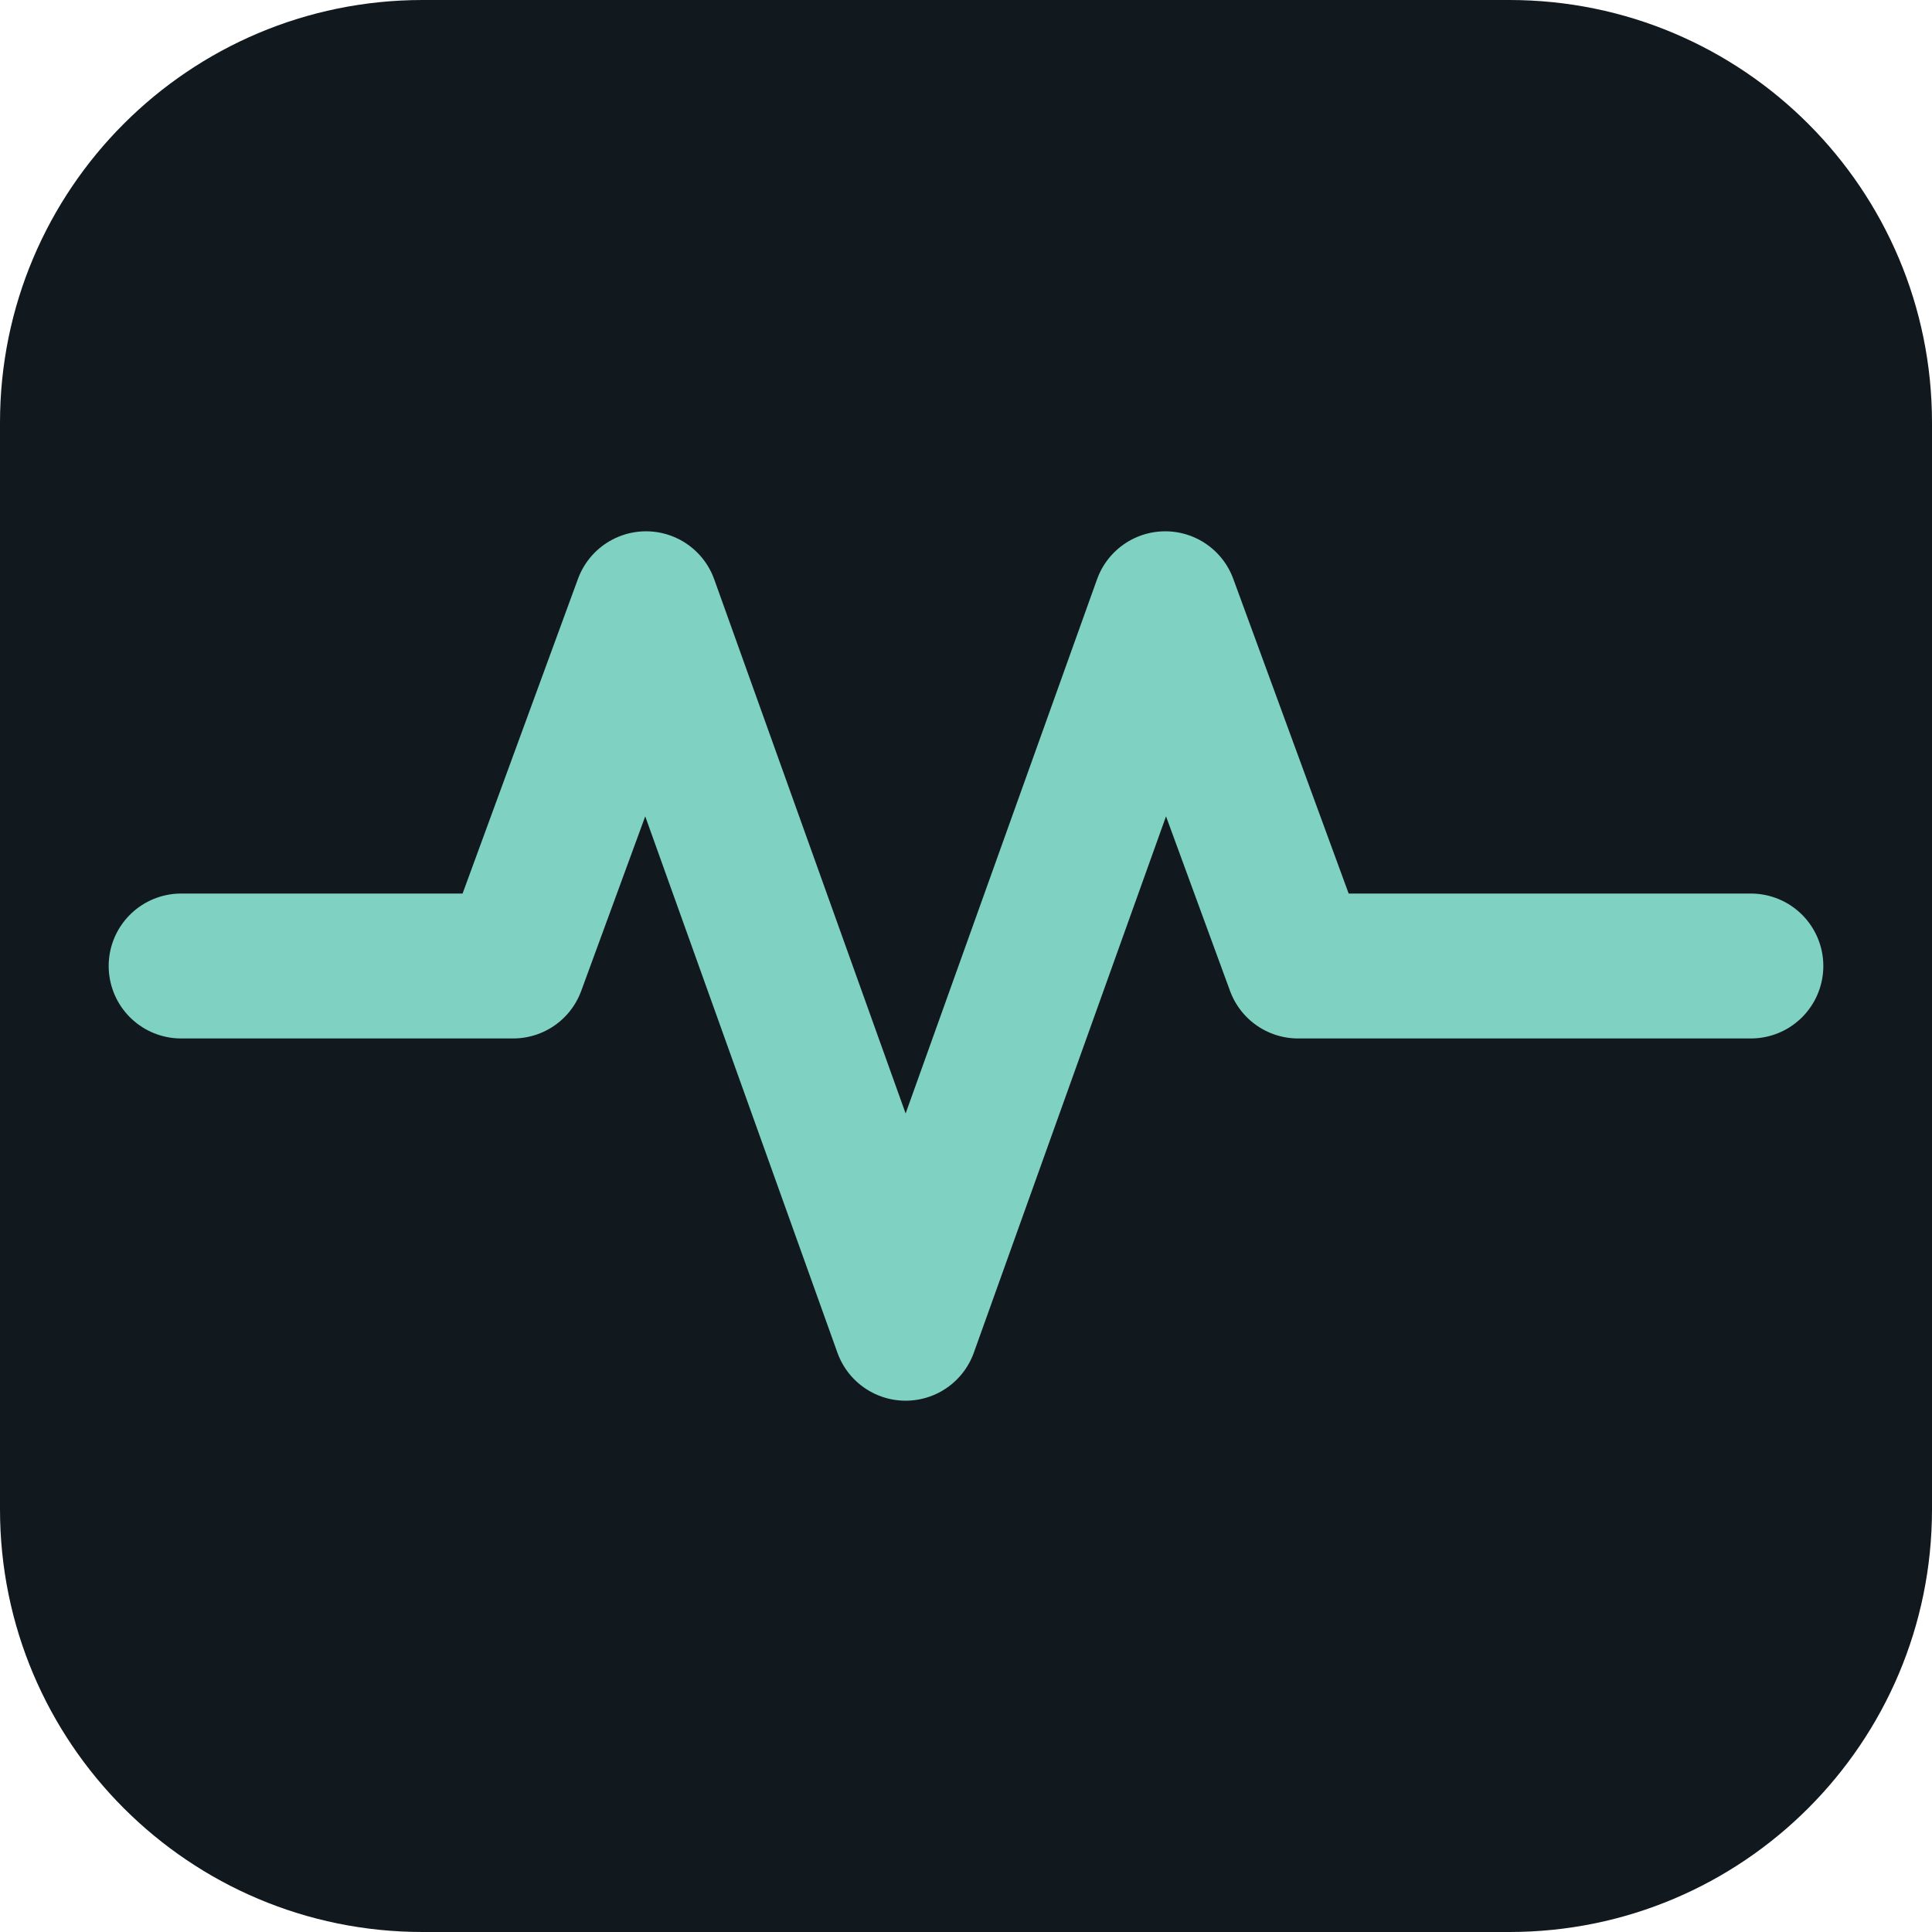
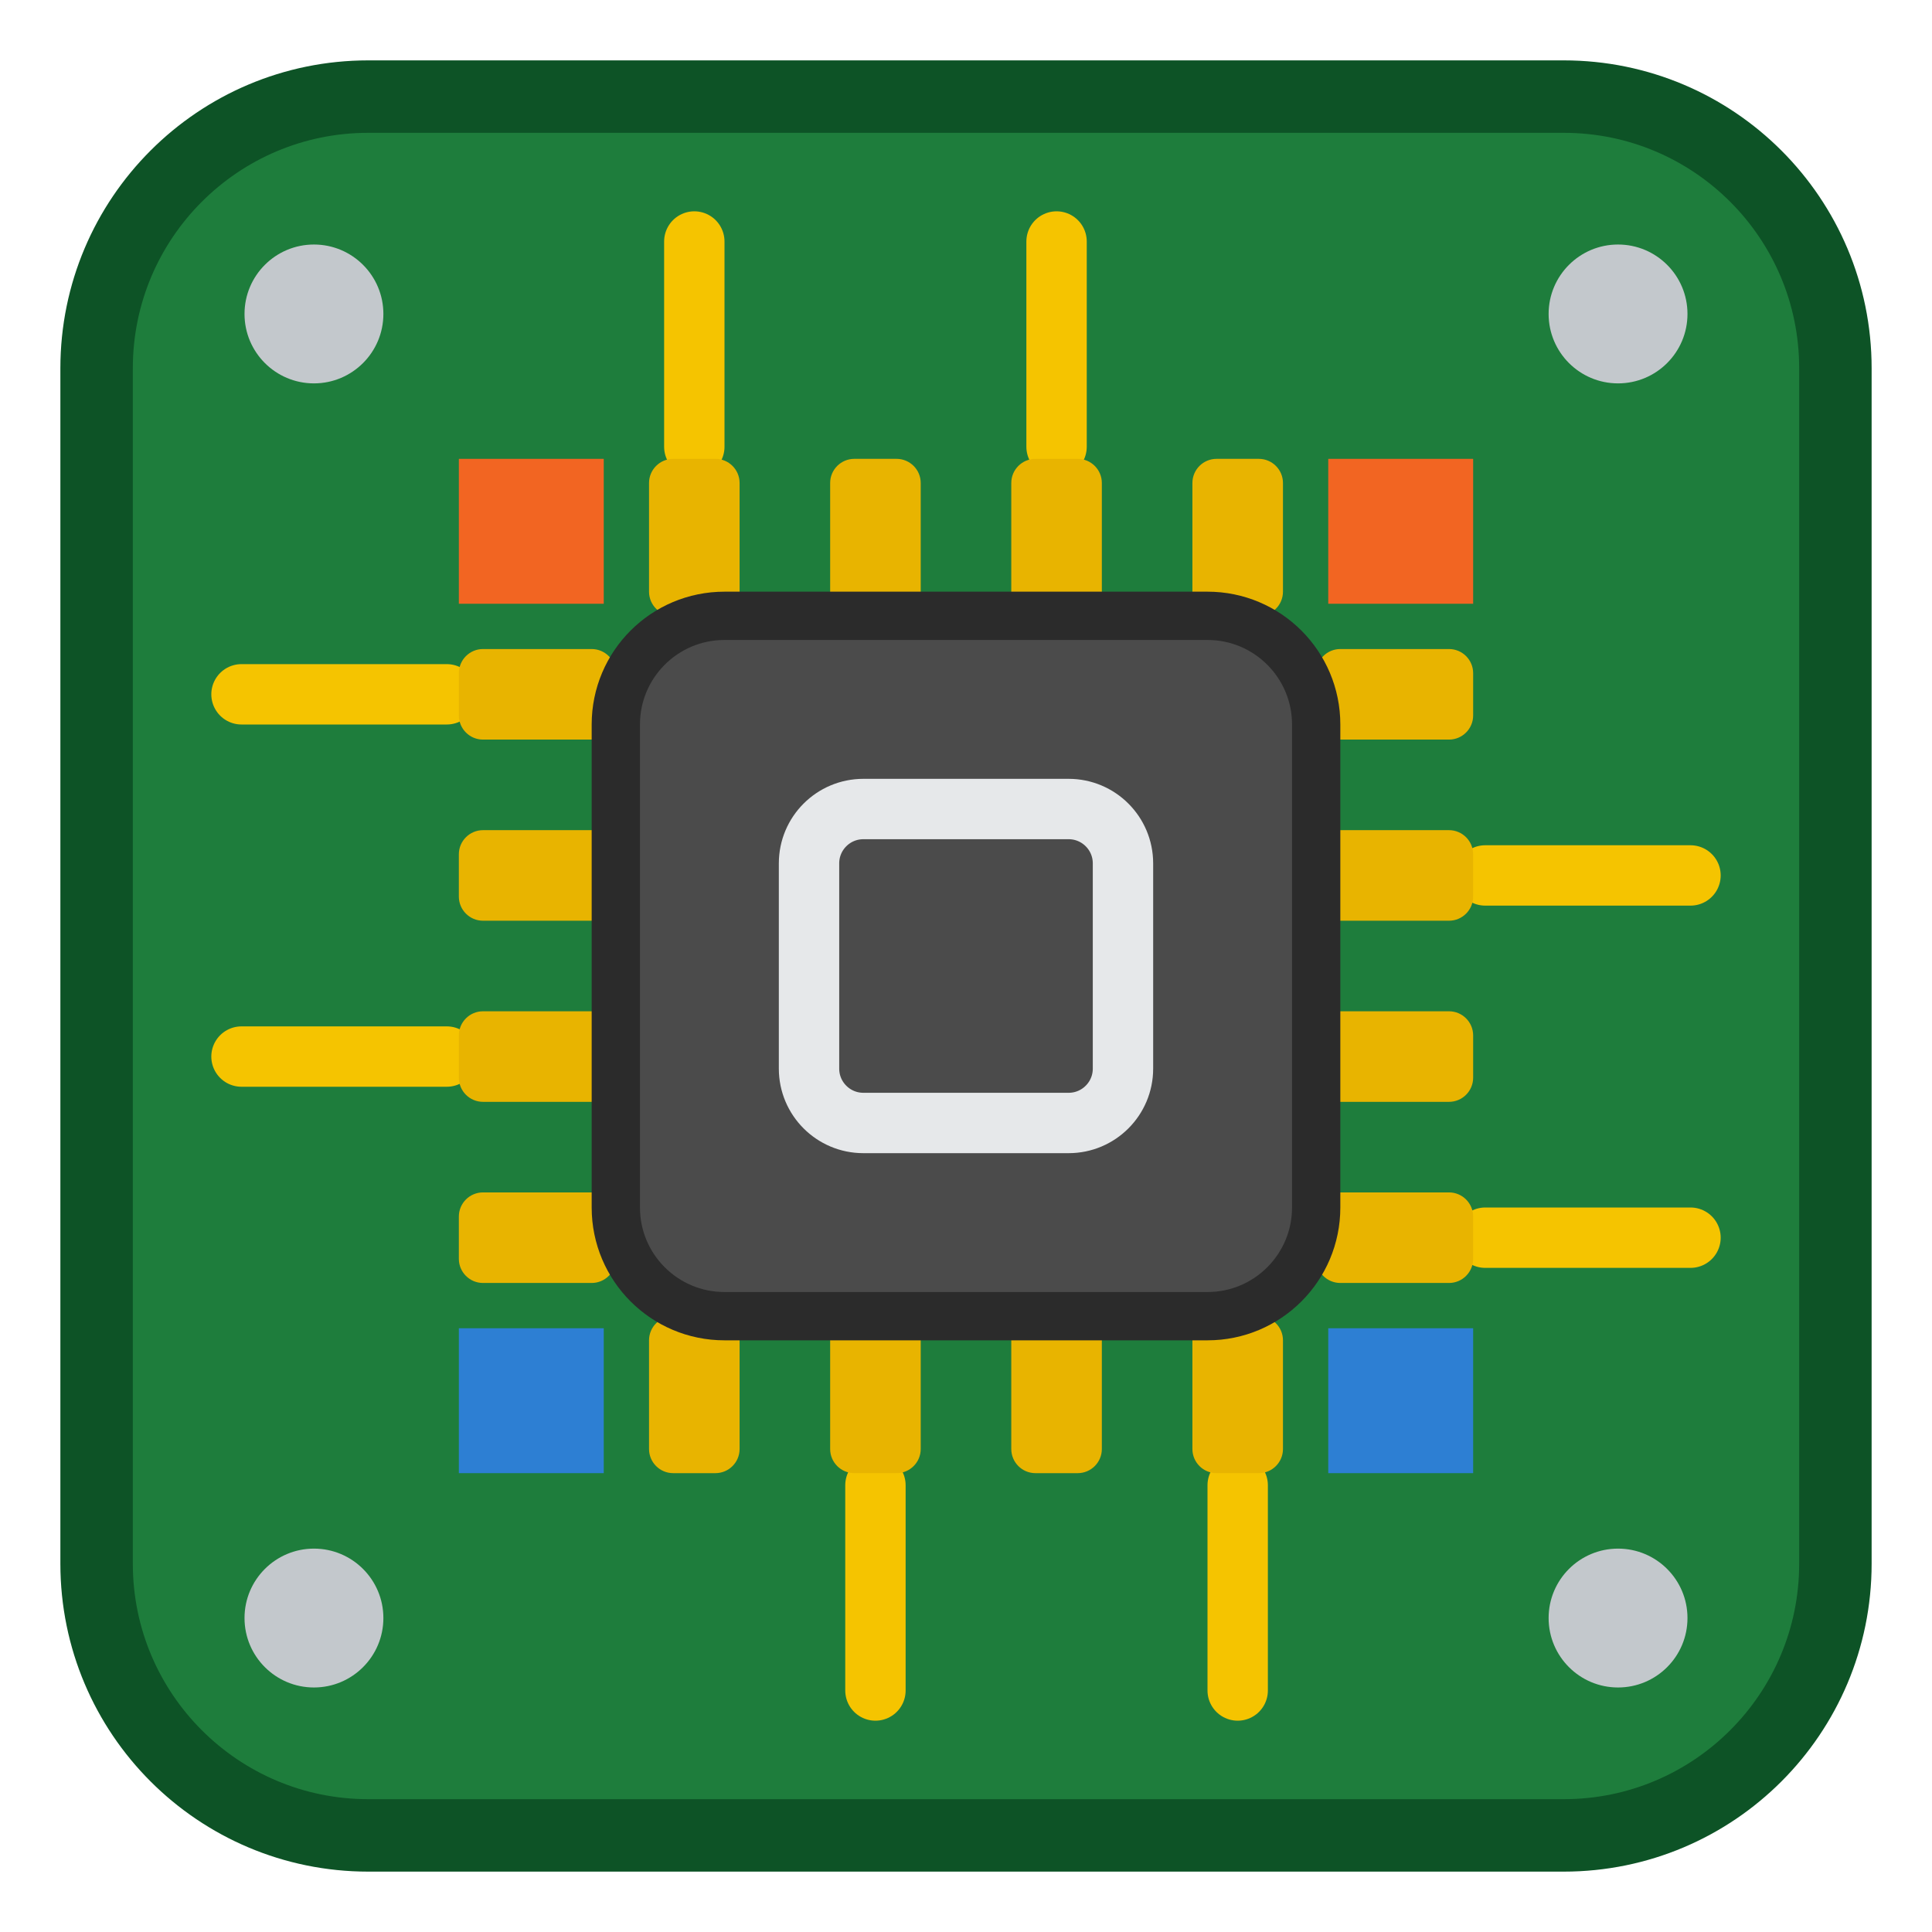
<svg xmlns="http://www.w3.org/2000/svg" viewBox="0 0 32 32" width="32" height="32">
-   <rect width="32" height="32" rx="7" fill="#11191f" />
-   <path d="M3 16h5.5l2.2-6 4.3 12 4.3-12 2.2 6H29" fill="none" stroke="#7fd1c1" stroke-width="2.4" stroke-linecap="round" stroke-linejoin="round" />
+   <rect x="1.6" y="1.6" width="28.8" height="28.8" rx="4.5" fill="#1E7D3C" stroke="#0D5326" stroke-width="1.2" />
+   <circle cx="5.2" cy="5.2" r="1.15" fill="#C3C8CC" />
+   <circle cx="26.8" cy="5.2" r="1.15" fill="#C3C8CC" />
+   <circle cx="5.2" cy="26.8" r="1.15" fill="#C3C8CC" />
+   <circle cx="26.8" cy="26.8" r="1.15" fill="#C3C8CC" />
+   <path d="M11.5 7.4V4M17.5 7.4V4M7.4 11.5H4M7.4 17.5H4M20.5 24.6V28M14.5 24.6V28M24.6 14.5H28M24.6 20.5H28" stroke="#F5C400" stroke-width="1" stroke-linecap="round" fill="none" />
+   <rect x="7.6" y="7.6" width="2.4" height="2.4" fill="#F26522" />
+   <rect x="22" y="7.6" width="2.4" height="2.4" fill="#F26522" />
+   <rect x="7.6" y="22" width="2.4" height="2.4" fill="#2D7FD3" />
+   <rect x="22" y="22" width="2.4" height="2.4" fill="#2D7FD3" />
+   <g fill="#E8B400">
+     <rect x="10.75" y="7.6" width="1.5" height="2.6" rx=".4" />
+     <rect x="13.75" y="7.6" width="1.5" height="2.6" rx=".4" />
+     <rect x="16.75" y="7.6" width="1.5" height="2.6" rx=".4" />
+     <rect x="19.75" y="7.6" width="1.5" height="2.6" rx=".4" />
+     <rect x="10.75" y="21.8" width="1.5" height="2.6" rx=".4" />
+     <rect x="13.75" y="21.8" width="1.5" height="2.6" rx=".4" />
+     <rect x="16.75" y="21.8" width="1.5" height="2.6" rx=".4" />
+     <rect x="19.75" y="21.8" width="1.5" height="2.6" rx=".4" />
+     <rect x="7.6" y="10.75" width="2.6" height="1.5" rx=".4" />
+     <rect x="7.6" y="13.75" width="2.6" height="1.5" rx=".4" />
+     <rect x="7.6" y="16.75" width="2.6" height="1.5" rx=".4" />
+     <rect x="7.6" y="19.75" width="2.6" height="1.5" rx=".4" />
+     <rect x="21.8" y="10.75" width="2.6" height="1.5" rx=".4" />
+     <rect x="21.8" y="13.75" width="2.6" height="1.5" rx=".4" />
+     <rect x="21.8" y="16.75" width="2.6" height="1.5" rx=".4" />
+     <rect x="21.8" y="19.75" width="2.6" height="1.5" rx=".4" />
+   </g>
+   <rect x="10.2" y="10.2" width="11.6" height="11.6" rx="1.8" fill="#4B4B4B" stroke="#2B2B2B" stroke-width=".8" />
+   <rect x="13.4" y="13.4" width="5.2" height="5.2" rx=".9" fill="none" stroke="#E6E8EA" stroke-width="1" />
</svg>
